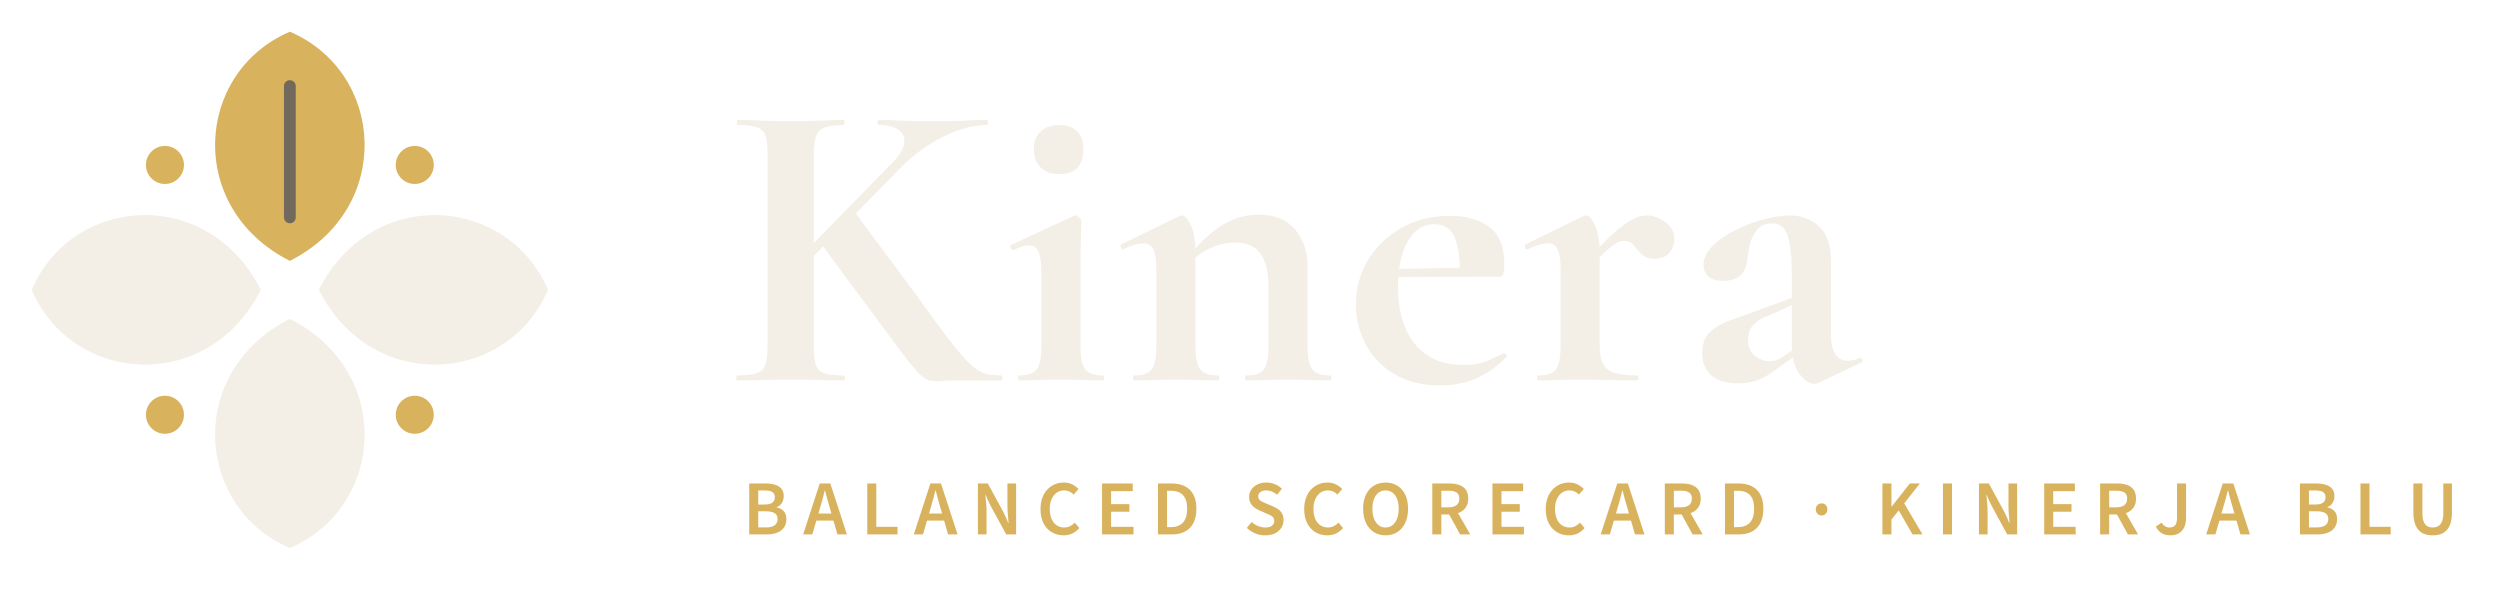
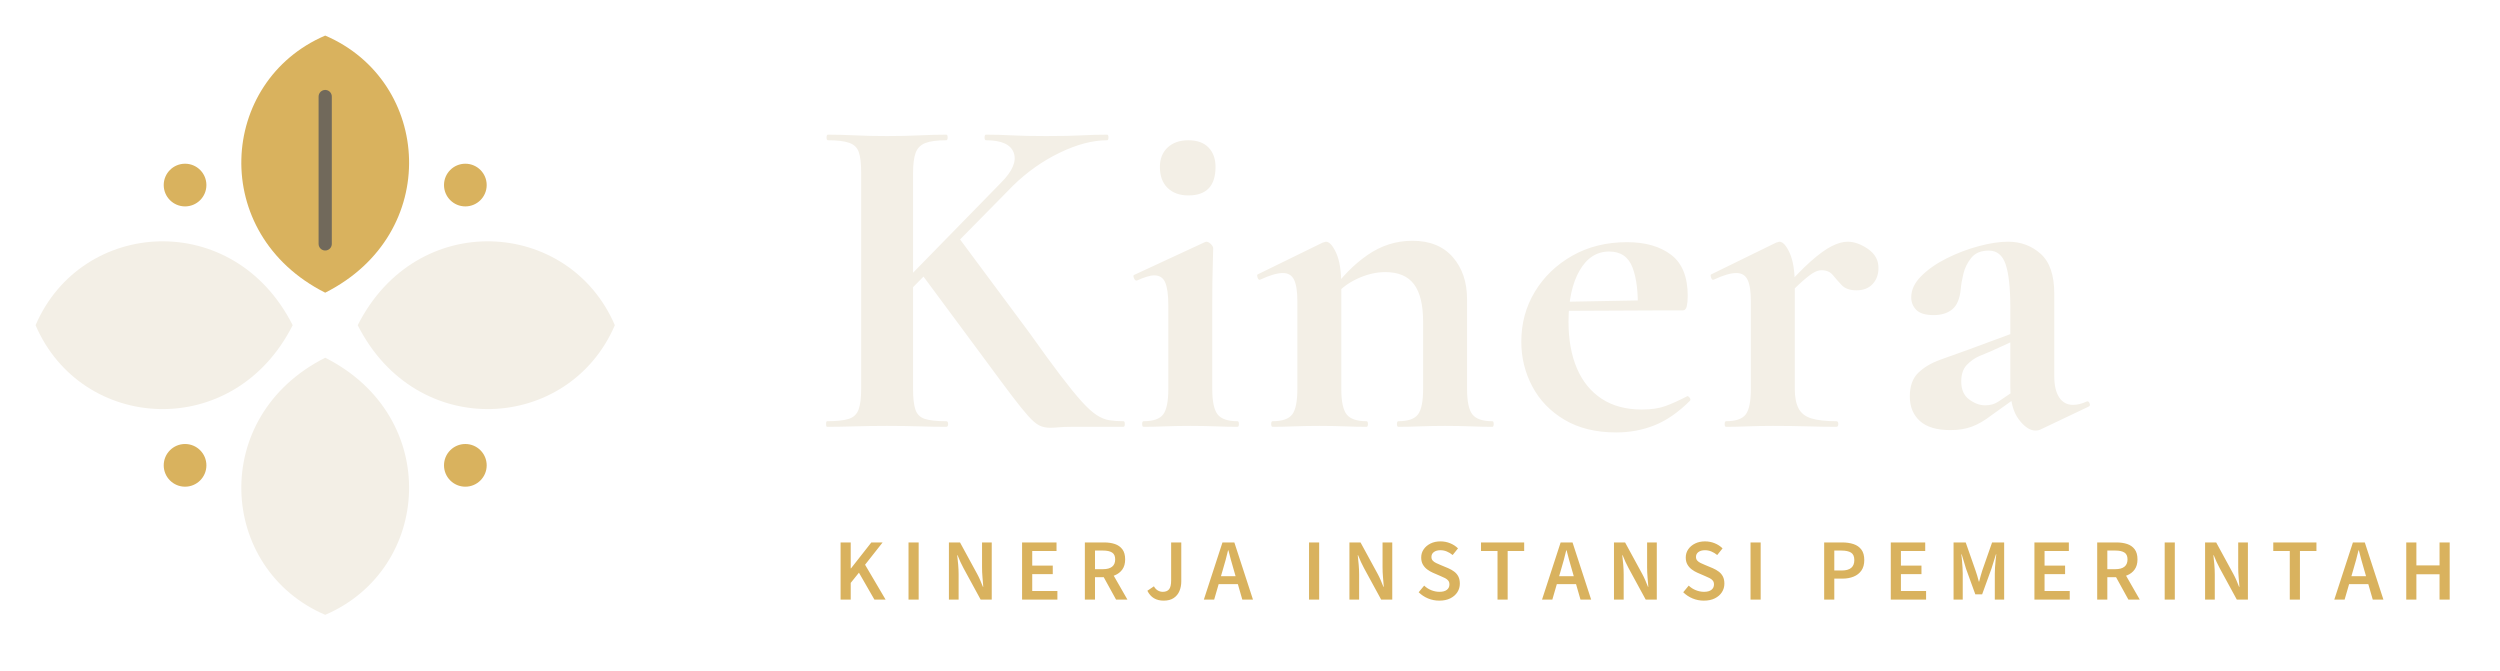
- <svg xmlns="http://www.w3.org/2000/svg" viewBox="0 0 276 66" role="img" aria-label="Kinera">
+ <svg xmlns="http://www.w3.org/2000/svg" viewBox="0 0 246 66" role="img" aria-label="Kinera">
  <g>
    <path d="M32 28.8 C20.5 23 21.5 8 32 3.5 C42.5 8 43.5 23 32 28.8Z" fill="#D9B25E" transform="rotate(0 32 32)" />
    <path d="M32 28.8 C20.5 23 21.5 8 32 3.5 C42.5 8 43.5 23 32 28.8Z" fill="#F3EFE6" transform="rotate(90 32 32)" />
    <path d="M32 28.8 C20.5 23 21.5 8 32 3.5 C42.5 8 43.5 23 32 28.8Z" fill="#F3EFE6" transform="rotate(180 32 32)" />
    <path d="M32 28.8 C20.5 23 21.5 8 32 3.5 C42.5 8 43.5 23 32 28.8Z" fill="#F3EFE6" transform="rotate(270 32 32)" />
    <path d="M32 9.5V24" stroke="#1B2E5A" stroke-width="1.3" stroke-linecap="round" opacity=".55" />
    <circle cx="45.79" cy="18.21" r="2.1" fill="#D9B25E" />
    <circle cx="45.79" cy="45.79" r="2.1" fill="#D9B25E" />
    <circle cx="18.21" cy="45.79" r="2.1" fill="#D9B25E" />
    <circle cx="18.21" cy="18.21" r="2.1" fill="#D9B25E" />
  </g>
  <path d="M84.738 38.274V16.976Q84.738 15.642 84.508 14.975Q84.278 14.308 83.565 14.055Q82.852 13.802 81.472 13.802Q81.334 13.802 81.334 13.526Q81.334 13.25 81.472 13.25Q82.668 13.25 84.14 13.319Q85.612 13.388 87.268 13.388Q89.016 13.388 90.488 13.319Q91.96 13.25 93.11 13.25Q93.248 13.25 93.248 13.526Q93.248 13.802 93.11 13.802Q91.73 13.802 91.04 14.078Q90.35 14.354 90.097 15.044Q89.844 15.734 89.844 17.068V38.274Q89.844 39.608 90.074 40.298Q90.304 40.988 90.994 41.218Q91.684 41.448 93.11 41.448Q93.294 41.448 93.294 41.724Q93.294 42.0 93.11 42.0Q91.914 42.0 90.465 41.954Q89.016 41.908 87.268 41.908Q85.612 41.908 84.094 41.954Q82.576 42.0 81.38 42.0Q81.288 42.0 81.288 41.724Q81.288 41.448 81.38 41.448Q82.806 41.448 83.519 41.218Q84.232 40.988 84.485 40.298Q84.738 39.608 84.738 38.274ZM96.882 35.33 90.58 26.82 94.26 23.278 101.298 32.754Q103.092 35.284 104.334 36.917Q105.576 38.55 106.427 39.493Q107.278 40.436 107.922 40.85Q108.566 41.264 109.187 41.356Q109.808 41.448 110.544 41.448Q110.682 41.448 110.682 41.724Q110.682 42.0 110.544 42.0Q108.52 42.0 107.278 42.0Q106.036 42.0 105.392 42.0Q104.702 42.0 104.196 42.046Q103.69 42.092 103.322 42.092Q102.724 42.092 102.264 41.862Q101.804 41.632 101.183 40.942Q100.562 40.252 99.55 38.918Q98.538 37.584 96.882 35.33ZM86.624 30.132 98.492 17.988Q100.194 16.286 99.757 15.044Q99.32 13.802 97.02 13.802Q96.882 13.802 96.882 13.526Q96.882 13.25 97.02 13.25Q98.262 13.25 99.55 13.319Q100.838 13.388 102.954 13.388Q105.162 13.388 106.45 13.319Q107.738 13.25 108.934 13.25Q109.072 13.25 109.072 13.526Q109.072 13.802 108.934 13.802Q106.818 13.802 104.288 15.021Q101.758 16.24 99.688 18.264L87.866 30.27ZM112.524 42.0Q112.386 42.0 112.386 41.724Q112.386 41.448 112.524 41.448Q113.95 41.448 114.456 40.781Q114.962 40.114 114.962 38.274V30.04Q114.962 28.522 114.663 27.809Q114.364 27.096 113.582 27.096Q113.26 27.096 112.823 27.234Q112.386 27.372 111.88 27.602Q111.696 27.648 111.581 27.372Q111.466 27.096 111.604 27.05L118.55 23.83Q118.642 23.784 118.688 23.784Q118.918 23.784 119.148 24.014Q119.378 24.244 119.378 24.428Q119.378 24.98 119.332 26.268Q119.286 27.556 119.286 29.948V38.274Q119.286 40.114 119.815 40.781Q120.344 41.448 121.77 41.448Q121.908 41.448 121.908 41.724Q121.908 42.0 121.77 42.0Q120.85 42.0 119.654 41.954Q118.458 41.908 117.124 41.908Q115.836 41.908 114.64 41.954Q113.444 42.0 112.524 42.0ZM116.94 19.23Q115.652 19.23 114.893 18.494Q114.134 17.758 114.134 16.424Q114.134 15.228 114.893 14.515Q115.652 13.802 116.94 13.802Q118.228 13.802 118.918 14.515Q119.608 15.228 119.608 16.424Q119.608 19.23 116.94 19.23ZM137.596 42.0Q137.458 42.0 137.458 41.724Q137.458 41.448 137.596 41.448Q139.022 41.448 139.528 40.781Q140.034 40.114 140.034 38.274V31.65Q140.034 29.166 139.137 27.97Q138.24 26.774 136.308 26.774Q134.928 26.774 133.479 27.464Q132.03 28.154 131.156 29.35L130.926 28.798Q132.536 26.498 134.56 25.095Q136.584 23.692 138.976 23.692Q141.552 23.692 142.955 25.302Q144.358 26.912 144.358 29.442V38.274Q144.358 40.114 144.887 40.781Q145.416 41.448 146.842 41.448Q146.98 41.448 146.98 41.724Q146.98 42.0 146.842 42.0Q145.922 42.0 144.726 41.954Q143.53 41.908 142.196 41.908Q140.908 41.908 139.712 41.954Q138.516 42.0 137.596 42.0ZM125.222 42.0Q125.084 42.0 125.084 41.724Q125.084 41.448 125.222 41.448Q126.648 41.448 127.154 40.781Q127.66 40.114 127.66 38.274V29.626Q127.66 28.2 127.338 27.533Q127.016 26.866 126.234 26.866Q125.82 26.866 125.268 27.027Q124.716 27.188 124.026 27.51Q123.842 27.602 123.75 27.326Q123.658 27.05 123.75 27.004L130.144 23.876Q130.42 23.784 130.466 23.784Q130.972 23.784 131.478 24.888Q131.984 25.992 131.984 28.062V38.274Q131.984 40.114 132.513 40.781Q133.042 41.448 134.468 41.448Q134.606 41.448 134.606 41.724Q134.606 42.0 134.468 42.0Q133.548 42.0 132.352 41.954Q131.156 41.908 129.822 41.908Q128.534 41.908 127.338 41.954Q126.142 42.0 125.222 42.0ZM159.034 42.552Q156.044 42.552 153.951 41.31Q151.858 40.068 150.777 38.021Q149.696 35.974 149.696 33.628Q149.696 30.914 151.03 28.706Q152.364 26.498 154.71 25.164Q157.056 23.83 160.092 23.83Q162.806 23.83 164.439 25.072Q166.072 26.314 166.072 29.12Q166.072 29.718 165.98 30.132Q165.888 30.546 165.566 30.546H161.15Q161.242 27.924 160.644 26.337Q160.046 24.75 158.344 24.75Q156.504 24.75 155.423 26.636Q154.342 28.522 154.342 31.65Q154.342 34.318 155.17 36.25Q155.998 38.182 157.608 39.24Q159.218 40.298 161.564 40.298Q162.944 40.298 163.887 39.953Q164.83 39.608 165.98 39.01Q166.072 38.918 166.233 39.102Q166.394 39.286 166.302 39.424Q164.6 41.126 162.829 41.839Q161.058 42.552 159.034 42.552ZM152.732 30.592 152.686 29.718 162.76 29.534V30.546ZM175.458 29.534 175.09 28.936Q176.884 26.866 178.126 25.762Q179.368 24.658 180.242 24.221Q181.116 23.784 181.806 23.784Q182.772 23.784 183.807 24.497Q184.842 25.21 184.842 26.36Q184.842 27.326 184.267 27.947Q183.692 28.568 182.68 28.568Q181.714 28.568 181.231 28.062Q180.748 27.556 180.357 27.073Q179.966 26.59 179.23 26.59Q178.908 26.59 178.517 26.797Q178.126 27.004 177.413 27.625Q176.7 28.246 175.458 29.534ZM169.846 42.0Q169.708 42.0 169.708 41.724Q169.708 41.448 169.846 41.448Q171.272 41.448 171.778 40.781Q172.284 40.114 172.284 38.274V29.626Q172.284 28.2 171.962 27.533Q171.64 26.866 170.858 26.866Q170.444 26.866 169.892 27.027Q169.34 27.188 168.65 27.51Q168.466 27.602 168.374 27.326Q168.282 27.05 168.374 27.004L174.768 23.876Q175.044 23.784 175.09 23.784Q175.596 23.784 176.102 24.888Q176.608 25.992 176.608 28.062V38.274Q176.608 39.47 176.976 40.183Q177.344 40.896 178.241 41.172Q179.138 41.448 180.702 41.448Q180.886 41.448 180.886 41.724Q180.886 42.0 180.702 42.0Q179.46 42.0 177.873 41.954Q176.286 41.908 174.446 41.908Q173.158 41.908 171.962 41.954Q170.766 42.0 169.846 42.0ZM200.76 42.276Q200.576 42.368 200.3 42.368Q199.472 42.368 198.644 41.264Q197.816 40.16 197.816 38.09V30.27Q197.816 27.372 197.356 26.015Q196.896 24.658 195.7 24.658Q194.55 24.658 193.975 25.371Q193.4 26.084 193.193 26.958Q192.986 27.832 192.94 28.43Q192.802 29.856 192.112 30.431Q191.422 31.006 190.272 31.006Q189.076 31.006 188.57 30.5Q188.064 29.994 188.064 29.258Q188.064 28.154 189.053 27.165Q190.042 26.176 191.56 25.417Q193.078 24.658 194.711 24.221Q196.344 23.784 197.586 23.784Q199.472 23.784 200.806 24.98Q202.14 26.176 202.14 28.89V37.032Q202.14 38.366 202.623 39.102Q203.106 39.838 203.98 39.838Q204.624 39.838 205.314 39.516Q205.498 39.424 205.613 39.677Q205.728 39.93 205.498 40.022ZM191.928 42.322Q189.904 42.322 188.915 41.425Q187.926 40.528 187.926 39.01Q187.926 37.492 188.754 36.687Q189.582 35.882 190.916 35.399Q192.25 34.916 193.676 34.41L198.276 32.708L198.46 33.398L195.838 34.594Q195.47 34.732 194.78 35.031Q194.09 35.33 193.538 35.905Q192.986 36.48 192.986 37.538Q192.986 38.734 193.768 39.309Q194.55 39.884 195.332 39.884Q195.7 39.884 196.045 39.792Q196.39 39.7 196.85 39.378L199.15 37.814L199.196 38.55L195.976 40.85Q194.964 41.632 194.044 41.977Q193.124 42.322 191.928 42.322Z" fill="#F3EFE6" />
-   <path d="M82.714 59.0V53.376H84.511Q85.096 53.376 85.547 53.509Q85.999 53.642 86.261 53.943Q86.524 54.244 86.524 54.76Q86.524 55.19 86.322 55.521Q86.119 55.852 85.741 55.981V56.016Q86.24 56.119 86.528 56.433Q86.816 56.747 86.816 57.306Q86.816 57.882 86.537 58.26Q86.257 58.639 85.767 58.819Q85.277 59.0 84.657 59.0ZM83.711 55.698H84.425Q85.01 55.698 85.277 55.483Q85.543 55.268 85.543 54.906Q85.543 54.494 85.268 54.322Q84.993 54.15 84.442 54.15H83.711ZM83.711 58.226H84.554Q85.173 58.226 85.509 57.998Q85.844 57.77 85.844 57.297Q85.844 56.85 85.517 56.648Q85.191 56.446 84.554 56.446H83.711ZM88.667 59.0 90.499 53.376H91.668L93.5 59.0H92.451L91.591 56.007Q91.453 55.56 91.329 55.087Q91.204 54.614 91.084 54.15H91.049Q90.937 54.623 90.813 55.091Q90.688 55.56 90.55 56.007L89.682 59.0ZM89.751 57.478V56.695H92.399V57.478ZM95.747 59.0V53.376H96.744V58.157H99.084V59.0ZM100.883 59.0 102.715 53.376H103.884L105.716 59.0H104.667L103.807 56.007Q103.669 55.56 103.545 55.087Q103.42 54.614 103.3 54.15H103.265Q103.153 54.623 103.029 55.091Q102.904 55.56 102.766 56.007L101.898 59.0ZM101.967 57.478V56.695H104.615V57.478ZM107.963 59.0V53.376H109.055L110.741 56.472Q110.895 56.755 111.037 57.082Q111.179 57.409 111.308 57.744H111.343Q111.308 57.289 111.265 56.794Q111.222 56.3 111.222 55.835V53.376H112.177V59.0H111.085L109.399 55.904Q109.244 55.62 109.094 55.293Q108.943 54.967 108.814 54.631H108.78Q108.831 55.07 108.874 55.564Q108.917 56.059 108.917 56.54V59.0ZM117.425 59.103Q116.711 59.103 116.13 58.768Q115.55 58.432 115.21 57.783Q114.871 57.134 114.871 56.205Q114.871 55.517 115.068 54.971Q115.266 54.425 115.623 54.046Q115.98 53.668 116.444 53.47Q116.909 53.272 117.442 53.272Q117.975 53.272 118.388 53.483Q118.801 53.694 119.067 53.986L118.534 54.597Q118.319 54.373 118.057 54.257Q117.795 54.141 117.468 54.141Q117.021 54.141 116.664 54.39Q116.307 54.64 116.1 55.096Q115.894 55.551 115.894 56.179Q115.894 56.824 116.092 57.284Q116.29 57.744 116.651 57.989Q117.012 58.235 117.494 58.235Q117.855 58.235 118.139 58.088Q118.422 57.942 118.655 57.701L119.162 58.295Q118.818 58.69 118.388 58.897Q117.958 59.103 117.425 59.103ZM121.667 59.0V53.376H125.055V54.218H122.664V55.655H124.685V56.497H122.664V58.157H125.141V59.0ZM127.843 59.0V53.376H129.348Q130.208 53.376 130.819 53.685Q131.43 53.995 131.756 54.614Q132.083 55.233 132.083 56.162Q132.083 57.091 131.761 57.723Q131.438 58.355 130.836 58.677Q130.234 59.0 129.4 59.0ZM128.841 58.192H129.28Q129.847 58.192 130.247 57.972Q130.647 57.753 130.853 57.306Q131.06 56.859 131.06 56.162Q131.06 55.474 130.853 55.035Q130.647 54.597 130.247 54.39Q129.847 54.184 129.28 54.184H128.841ZM139.681 59.103Q139.096 59.103 138.576 58.888Q138.056 58.673 137.651 58.278L138.193 57.624Q138.494 57.916 138.894 58.076Q139.294 58.235 139.698 58.235Q140.18 58.235 140.429 58.037Q140.679 57.839 140.679 57.512Q140.679 57.28 140.567 57.138Q140.455 56.996 140.262 56.893Q140.068 56.79 139.81 56.687L139.036 56.351Q138.761 56.231 138.499 56.037Q138.236 55.844 138.069 55.556Q137.901 55.268 137.901 54.855Q137.901 54.408 138.146 54.051Q138.391 53.694 138.817 53.483Q139.242 53.272 139.793 53.272Q140.3 53.272 140.752 53.457Q141.203 53.642 141.521 53.96L140.997 54.614Q140.722 54.39 140.421 54.266Q140.12 54.141 139.793 54.141Q139.397 54.141 139.152 54.317Q138.907 54.494 138.907 54.803Q138.907 55.018 139.032 55.16Q139.156 55.302 139.367 55.401Q139.578 55.5 139.801 55.594L140.567 55.913Q140.902 56.059 141.16 56.257Q141.418 56.454 141.56 56.738Q141.702 57.022 141.702 57.435Q141.702 57.891 141.461 58.269Q141.22 58.647 140.769 58.875Q140.317 59.103 139.681 59.103ZM146.537 59.103Q145.823 59.103 145.243 58.768Q144.662 58.432 144.323 57.783Q143.983 57.134 143.983 56.205Q143.983 55.517 144.181 54.971Q144.379 54.425 144.736 54.046Q145.092 53.668 145.557 53.47Q146.021 53.272 146.554 53.272Q147.088 53.272 147.5 53.483Q147.913 53.694 148.18 53.986L147.647 54.597Q147.432 54.373 147.169 54.257Q146.907 54.141 146.58 54.141Q146.133 54.141 145.776 54.39Q145.419 54.64 145.213 55.096Q145.006 55.551 145.006 56.179Q145.006 56.824 145.204 57.284Q145.402 57.744 145.763 57.989Q146.124 58.235 146.606 58.235Q146.967 58.235 147.251 58.088Q147.535 57.942 147.767 57.701L148.274 58.295Q147.93 58.69 147.5 58.897Q147.07 59.103 146.537 59.103ZM152.963 59.103Q152.232 59.103 151.673 58.746Q151.114 58.389 150.8 57.731Q150.487 57.074 150.487 56.162Q150.487 55.25 150.8 54.605Q151.114 53.96 151.673 53.616Q152.232 53.272 152.963 53.272Q153.703 53.272 154.262 53.616Q154.821 53.96 155.135 54.605Q155.449 55.25 155.449 56.162Q155.449 57.074 155.135 57.731Q154.821 58.389 154.262 58.746Q153.703 59.103 152.963 59.103ZM152.963 58.235Q153.411 58.235 153.733 57.981Q154.056 57.727 154.236 57.258Q154.417 56.79 154.417 56.162Q154.417 55.534 154.236 55.083Q154.056 54.631 153.733 54.386Q153.411 54.141 152.963 54.141Q152.525 54.141 152.198 54.386Q151.871 54.631 151.691 55.083Q151.51 55.534 151.51 56.162Q151.51 56.79 151.691 57.258Q151.871 57.727 152.198 57.981Q152.525 58.235 152.963 58.235ZM158.125 59.0V53.376H160.026Q160.611 53.376 161.075 53.53Q161.54 53.685 161.815 54.051Q162.09 54.416 162.09 55.044Q162.09 55.646 161.815 56.033Q161.54 56.42 161.075 56.609Q160.611 56.798 160.026 56.798H159.123V59.0ZM159.123 56.007H159.923Q160.499 56.007 160.804 55.766Q161.11 55.526 161.11 55.044Q161.11 54.562 160.804 54.369Q160.499 54.175 159.923 54.175H159.123ZM161.196 59.0 159.837 56.532 160.559 55.938 162.314 59.0ZM164.767 59.0V53.376H168.155V54.218H165.764V55.655H167.785V56.497H165.764V58.157H168.241V59.0ZM173.205 59.103Q172.491 59.103 171.911 58.768Q171.33 58.432 170.991 57.783Q170.651 57.134 170.651 56.205Q170.651 55.517 170.849 54.971Q171.047 54.425 171.404 54.046Q171.76 53.668 172.225 53.47Q172.689 53.272 173.222 53.272Q173.756 53.272 174.168 53.483Q174.581 53.694 174.848 53.986L174.315 54.597Q174.1 54.373 173.837 54.257Q173.575 54.141 173.248 54.141Q172.801 54.141 172.444 54.39Q172.087 54.64 171.881 55.096Q171.674 55.551 171.674 56.179Q171.674 56.824 171.872 57.284Q172.07 57.744 172.431 57.989Q172.792 58.235 173.274 58.235Q173.635 58.235 173.919 58.088Q174.203 57.942 174.435 57.701L174.942 58.295Q174.598 58.69 174.168 58.897Q173.738 59.103 173.205 59.103ZM176.716 59.0 178.548 53.376H179.717L181.549 59.0H180.5L179.64 56.007Q179.502 55.56 179.378 55.087Q179.253 54.614 179.133 54.15H179.098Q178.986 54.623 178.862 55.091Q178.737 55.56 178.599 56.007L177.731 59.0ZM177.8 57.478V56.695H180.448V57.478ZM183.796 59.0V53.376H185.696Q186.281 53.376 186.746 53.53Q187.21 53.685 187.485 54.051Q187.76 54.416 187.76 55.044Q187.76 55.646 187.485 56.033Q187.21 56.42 186.746 56.609Q186.281 56.798 185.696 56.798H184.793V59.0ZM184.793 56.007H185.593Q186.169 56.007 186.475 55.766Q186.78 55.526 186.78 55.044Q186.78 54.562 186.475 54.369Q186.169 54.175 185.593 54.175H184.793ZM186.866 59.0 185.507 56.532 186.23 55.938 187.984 59.0ZM190.437 59.0V53.376H191.942Q192.802 53.376 193.413 53.685Q194.023 53.995 194.35 54.614Q194.677 55.233 194.677 56.162Q194.677 57.091 194.354 57.723Q194.032 58.355 193.43 58.677Q192.828 59.0 191.994 59.0ZM191.435 58.192H191.873Q192.441 58.192 192.841 57.972Q193.241 57.753 193.447 57.306Q193.653 56.859 193.653 56.162Q193.653 55.474 193.447 55.035Q193.241 54.597 192.841 54.39Q192.441 54.184 191.873 54.184H191.435ZM201.105 56.91Q200.838 56.91 200.649 56.717Q200.46 56.523 200.46 56.239Q200.46 55.947 200.649 55.758Q200.838 55.569 201.105 55.569Q201.38 55.569 201.561 55.758Q201.741 55.947 201.741 56.239Q201.741 56.523 201.561 56.717Q201.38 56.91 201.105 56.91ZM207.817 59.0V53.376H208.815V55.93H208.84L210.844 53.376H211.954L210.225 55.569L212.246 59.0H211.145L209.623 56.351L208.815 57.357V59.0ZM214.501 59.0V53.376H215.499V59.0ZM218.476 59.0V53.376H219.569L221.254 56.472Q221.409 56.755 221.551 57.082Q221.693 57.409 221.822 57.744H221.856Q221.822 57.289 221.779 56.794Q221.736 56.3 221.736 55.835V53.376H222.69V59.0H221.598L219.913 55.904Q219.758 55.62 219.607 55.293Q219.457 54.967 219.328 54.631H219.293Q219.345 55.07 219.388 55.564Q219.431 56.059 219.431 56.54V59.0ZM225.677 59.0V53.376H229.065V54.218H226.674V55.655H228.695V56.497H226.674V58.157H229.151V59.0ZM231.853 59.0V53.376H233.754Q234.339 53.376 234.803 53.53Q235.268 53.685 235.543 54.051Q235.818 54.416 235.818 55.044Q235.818 55.646 235.543 56.033Q235.268 56.42 234.803 56.609Q234.339 56.798 233.754 56.798H232.851V59.0ZM232.851 56.007H233.651Q234.227 56.007 234.532 55.766Q234.838 55.526 234.838 55.044Q234.838 54.562 234.532 54.369Q234.227 54.175 233.651 54.175H232.851ZM234.924 59.0 233.565 56.532 234.287 55.938 236.042 59.0ZM239.604 59.103Q239.054 59.103 238.654 58.867Q238.254 58.63 238.004 58.131L238.649 57.693Q238.796 57.959 239.023 58.097Q239.251 58.235 239.518 58.235Q239.939 58.235 240.141 57.985Q240.344 57.736 240.344 57.117V53.376H241.341V57.203Q241.341 57.727 241.161 58.157Q240.98 58.587 240.597 58.845Q240.215 59.103 239.604 59.103ZM243.562 59.0 245.394 53.376H246.563L248.395 59.0H247.346L246.486 56.007Q246.348 55.56 246.224 55.087Q246.099 54.614 245.979 54.15H245.944Q245.832 54.623 245.708 55.091Q245.583 55.56 245.445 56.007L244.577 59.0ZM244.646 57.478V56.695H247.294V57.478ZM253.912 59.0V53.376H255.709Q256.294 53.376 256.745 53.509Q257.197 53.642 257.459 53.943Q257.722 54.244 257.722 54.76Q257.722 55.19 257.519 55.521Q257.317 55.852 256.939 55.981V56.016Q257.438 56.119 257.726 56.433Q258.014 56.747 258.014 57.306Q258.014 57.882 257.734 58.26Q257.455 58.639 256.965 58.819Q256.475 59.0 255.855 59.0ZM254.909 55.698H255.623Q256.208 55.698 256.475 55.483Q256.741 55.268 256.741 54.906Q256.741 54.494 256.466 54.322Q256.191 54.15 255.64 54.15H254.909ZM254.909 58.226H255.752Q256.371 58.226 256.707 57.998Q257.042 57.77 257.042 57.297Q257.042 56.85 256.715 56.648Q256.389 56.446 255.752 56.446H254.909ZM260.596 59.0V53.376H261.594V58.157H263.933V59.0ZM268.57 59.103Q268.08 59.103 267.689 58.966Q267.297 58.828 267.018 58.527Q266.738 58.226 266.588 57.744Q266.437 57.263 266.437 56.583V53.376H267.435V56.661Q267.435 57.254 267.577 57.598Q267.719 57.942 267.977 58.088Q268.235 58.235 268.57 58.235Q268.914 58.235 269.176 58.088Q269.439 57.942 269.589 57.598Q269.74 57.254 269.74 56.661V53.376H270.694V56.583Q270.694 57.263 270.548 57.744Q270.402 58.226 270.122 58.527Q269.843 58.828 269.452 58.966Q269.06 59.103 268.57 59.103Z" fill="#D9B25E" />
+   <path d="M82.714 59.0V53.376H83.711V55.93H83.737L85.741 53.376H86.85L85.122 55.569L87.143 59.0H86.042L84.52 56.351L83.711 57.357V59.0ZM89.398 59.0V53.376H90.396V59.0ZM93.373 59.0V53.376H94.465L96.151 56.472Q96.306 56.755 96.448 57.082Q96.59 57.409 96.719 57.744H96.753Q96.719 57.289 96.676 56.794Q96.633 56.3 96.633 55.835V53.376H97.587V59.0H96.495L94.809 55.904Q94.655 55.62 94.504 55.293Q94.354 54.967 94.225 54.631H94.19Q94.242 55.07 94.285 55.564Q94.328 56.059 94.328 56.54V59.0ZM100.573 59.0V53.376H103.962V54.218H101.571V55.655H103.592V56.497H101.571V58.157H104.048V59.0ZM106.75 59.0V53.376H108.651Q109.236 53.376 109.7 53.53Q110.164 53.685 110.44 54.051Q110.715 54.416 110.715 55.044Q110.715 55.646 110.44 56.033Q110.164 56.42 109.7 56.609Q109.236 56.798 108.651 56.798H107.748V59.0ZM107.748 56.007H108.548Q109.124 56.007 109.429 55.766Q109.734 55.526 109.734 55.044Q109.734 54.562 109.429 54.369Q109.124 54.175 108.548 54.175H107.748ZM109.82 59.0 108.462 56.532 109.184 55.938 110.938 59.0ZM114.501 59.103Q113.95 59.103 113.55 58.867Q113.151 58.63 112.901 58.131L113.546 57.693Q113.692 57.959 113.92 58.097Q114.148 58.235 114.415 58.235Q114.836 58.235 115.038 57.985Q115.24 57.736 115.24 57.117V53.376H116.238V57.203Q116.238 57.727 116.057 58.157Q115.877 58.587 115.494 58.845Q115.111 59.103 114.501 59.103ZM118.459 59.0 120.291 53.376H121.46L123.292 59.0H122.243L121.383 56.007Q121.245 55.56 121.12 55.087Q120.996 54.614 120.875 54.15H120.841Q120.729 54.623 120.605 55.091Q120.48 55.56 120.342 56.007L119.474 59.0ZM119.542 57.478V56.695H122.191V57.478ZM128.809 59.0V53.376H129.806V59.0ZM132.784 59.0V53.376H133.876L135.562 56.472Q135.716 56.755 135.858 57.082Q136 57.409 136.129 57.744H136.164Q136.129 57.289 136.086 56.794Q136.043 56.3 136.043 55.835V53.376H136.998V59.0H135.906L134.22 55.904Q134.065 55.62 133.915 55.293Q133.764 54.967 133.635 54.631H133.601Q133.652 55.07 133.695 55.564Q133.738 56.059 133.738 56.54V59.0ZM141.627 59.103Q141.042 59.103 140.522 58.888Q140.001 58.673 139.597 58.278L140.139 57.624Q140.44 57.916 140.84 58.076Q141.24 58.235 141.644 58.235Q142.125 58.235 142.375 58.037Q142.624 57.839 142.624 57.512Q142.624 57.28 142.512 57.138Q142.401 56.996 142.207 56.893Q142.014 56.79 141.756 56.687L140.982 56.351Q140.706 56.231 140.444 56.037Q140.182 55.844 140.014 55.556Q139.846 55.268 139.846 54.855Q139.846 54.408 140.091 54.051Q140.337 53.694 140.762 53.483Q141.188 53.272 141.738 53.272Q142.246 53.272 142.697 53.457Q143.149 53.642 143.467 53.96L142.942 54.614Q142.667 54.39 142.366 54.266Q142.065 54.141 141.738 54.141Q141.343 54.141 141.098 54.317Q140.853 54.494 140.853 54.803Q140.853 55.018 140.977 55.16Q141.102 55.302 141.313 55.401Q141.523 55.5 141.747 55.594L142.512 55.913Q142.848 56.059 143.106 56.257Q143.364 56.454 143.506 56.738Q143.648 57.022 143.648 57.435Q143.648 57.891 143.407 58.269Q143.166 58.647 142.714 58.875Q142.263 59.103 141.627 59.103ZM147.356 59.0V54.218H145.731V53.376H149.979V54.218H148.354V59.0ZM151.736 59.0 153.567 53.376H154.737L156.569 59.0H155.52L154.66 56.007Q154.522 55.56 154.397 55.087Q154.273 54.614 154.152 54.15H154.118Q154.006 54.623 153.881 55.091Q153.757 55.56 153.619 56.007L152.75 59.0ZM152.819 57.478V56.695H155.468V57.478ZM158.815 59.0V53.376H159.908L161.593 56.472Q161.748 56.755 161.89 57.082Q162.032 57.409 162.161 57.744H162.195Q162.161 57.289 162.118 56.794Q162.075 56.3 162.075 55.835V53.376H163.029V59.0H161.937L160.252 55.904Q160.097 55.62 159.946 55.293Q159.796 54.967 159.667 54.631H159.632Q159.684 55.07 159.727 55.564Q159.77 56.059 159.77 56.54V59.0ZM167.658 59.103Q167.073 59.103 166.553 58.888Q166.033 58.673 165.629 58.278L166.17 57.624Q166.471 57.916 166.871 58.076Q167.271 58.235 167.675 58.235Q168.157 58.235 168.406 58.037Q168.656 57.839 168.656 57.512Q168.656 57.28 168.544 57.138Q168.432 56.996 168.239 56.893Q168.045 56.79 167.787 56.687L167.013 56.351Q166.738 56.231 166.476 56.037Q166.213 55.844 166.046 55.556Q165.878 55.268 165.878 54.855Q165.878 54.408 166.123 54.051Q166.368 53.694 166.794 53.483Q167.22 53.272 167.77 53.272Q168.277 53.272 168.729 53.457Q169.18 53.642 169.499 53.96L168.974 54.614Q168.699 54.39 168.398 54.266Q168.097 54.141 167.77 54.141Q167.374 54.141 167.129 54.317Q166.884 54.494 166.884 54.803Q166.884 55.018 167.009 55.16Q167.134 55.302 167.344 55.401Q167.555 55.5 167.779 55.594L168.544 55.913Q168.879 56.059 169.137 56.257Q169.395 56.454 169.537 56.738Q169.679 57.022 169.679 57.435Q169.679 57.891 169.438 58.269Q169.198 58.647 168.746 58.875Q168.295 59.103 167.658 59.103ZM172.253 59.0V53.376H173.25V59.0ZM179.498 59.0V53.376H181.269Q181.897 53.376 182.387 53.539Q182.878 53.702 183.161 54.081Q183.445 54.459 183.445 55.113Q183.445 55.732 183.166 56.136Q182.886 56.54 182.4 56.738Q181.914 56.936 181.304 56.936H180.495V59.0ZM180.495 56.136H181.226Q181.854 56.136 182.159 55.878Q182.465 55.62 182.465 55.113Q182.465 54.58 182.142 54.377Q181.82 54.175 181.192 54.175H180.495ZM186.053 59.0V53.376H189.441V54.218H187.051V55.655H189.072V56.497H187.051V58.157H189.527V59.0ZM192.23 59.0V53.376H193.425L194.388 56.128Q194.483 56.394 194.56 56.656Q194.638 56.919 194.715 57.228H194.75Q194.827 56.919 194.9 56.656Q194.973 56.394 195.059 56.128L196.022 53.376H197.209V59.0H196.289V56.437Q196.289 56.171 196.31 55.827Q196.332 55.483 196.366 55.143Q196.401 54.803 196.435 54.545H196.401L195.954 55.973L195.042 58.484H194.371L193.46 55.973L193.03 54.545H192.995Q193.03 54.803 193.06 55.143Q193.09 55.483 193.111 55.827Q193.133 56.171 193.133 56.437V59.0ZM200.187 59.0V53.376H203.575V54.218H201.184V55.655H203.205V56.497H201.184V58.157H203.661V59.0ZM206.364 59.0V53.376H208.264Q208.849 53.376 209.313 53.53Q209.778 53.685 210.053 54.051Q210.328 54.416 210.328 55.044Q210.328 55.646 210.053 56.033Q209.778 56.42 209.313 56.609Q208.849 56.798 208.264 56.798H207.361V59.0ZM207.361 56.007H208.161Q208.737 56.007 209.042 55.766Q209.348 55.526 209.348 55.044Q209.348 54.562 209.042 54.369Q208.737 54.175 208.161 54.175H207.361ZM209.434 59.0 208.075 56.532 208.797 55.938 210.552 59.0ZM213.005 59.0V53.376H214.002V59.0ZM216.98 59.0V53.376H218.072L219.758 56.472Q219.913 56.755 220.055 57.082Q220.196 57.409 220.325 57.744H220.36Q220.325 57.289 220.282 56.794Q220.239 56.3 220.239 55.835V53.376H221.194V59.0H220.102L218.416 55.904Q218.261 55.62 218.111 55.293Q217.96 54.967 217.831 54.631H217.797Q217.849 55.07 217.892 55.564Q217.935 56.059 217.935 56.54V59.0ZM225.315 59.0V54.218H223.69V53.376H227.938V54.218H226.313V59.0ZM229.695 59.0 231.527 53.376H232.696L234.528 59.0H233.479L232.619 56.007Q232.481 55.56 232.356 55.087Q232.232 54.614 232.111 54.15H232.077Q231.965 54.623 231.84 55.091Q231.716 55.56 231.578 56.007L230.71 59.0ZM230.778 57.478V56.695H233.427V57.478ZM236.775 59.0V53.376H237.772V55.637H240.051V53.376H241.049V59.0H240.051V56.506H237.772V59.0Z" fill="#D9B25E" />
</svg>
